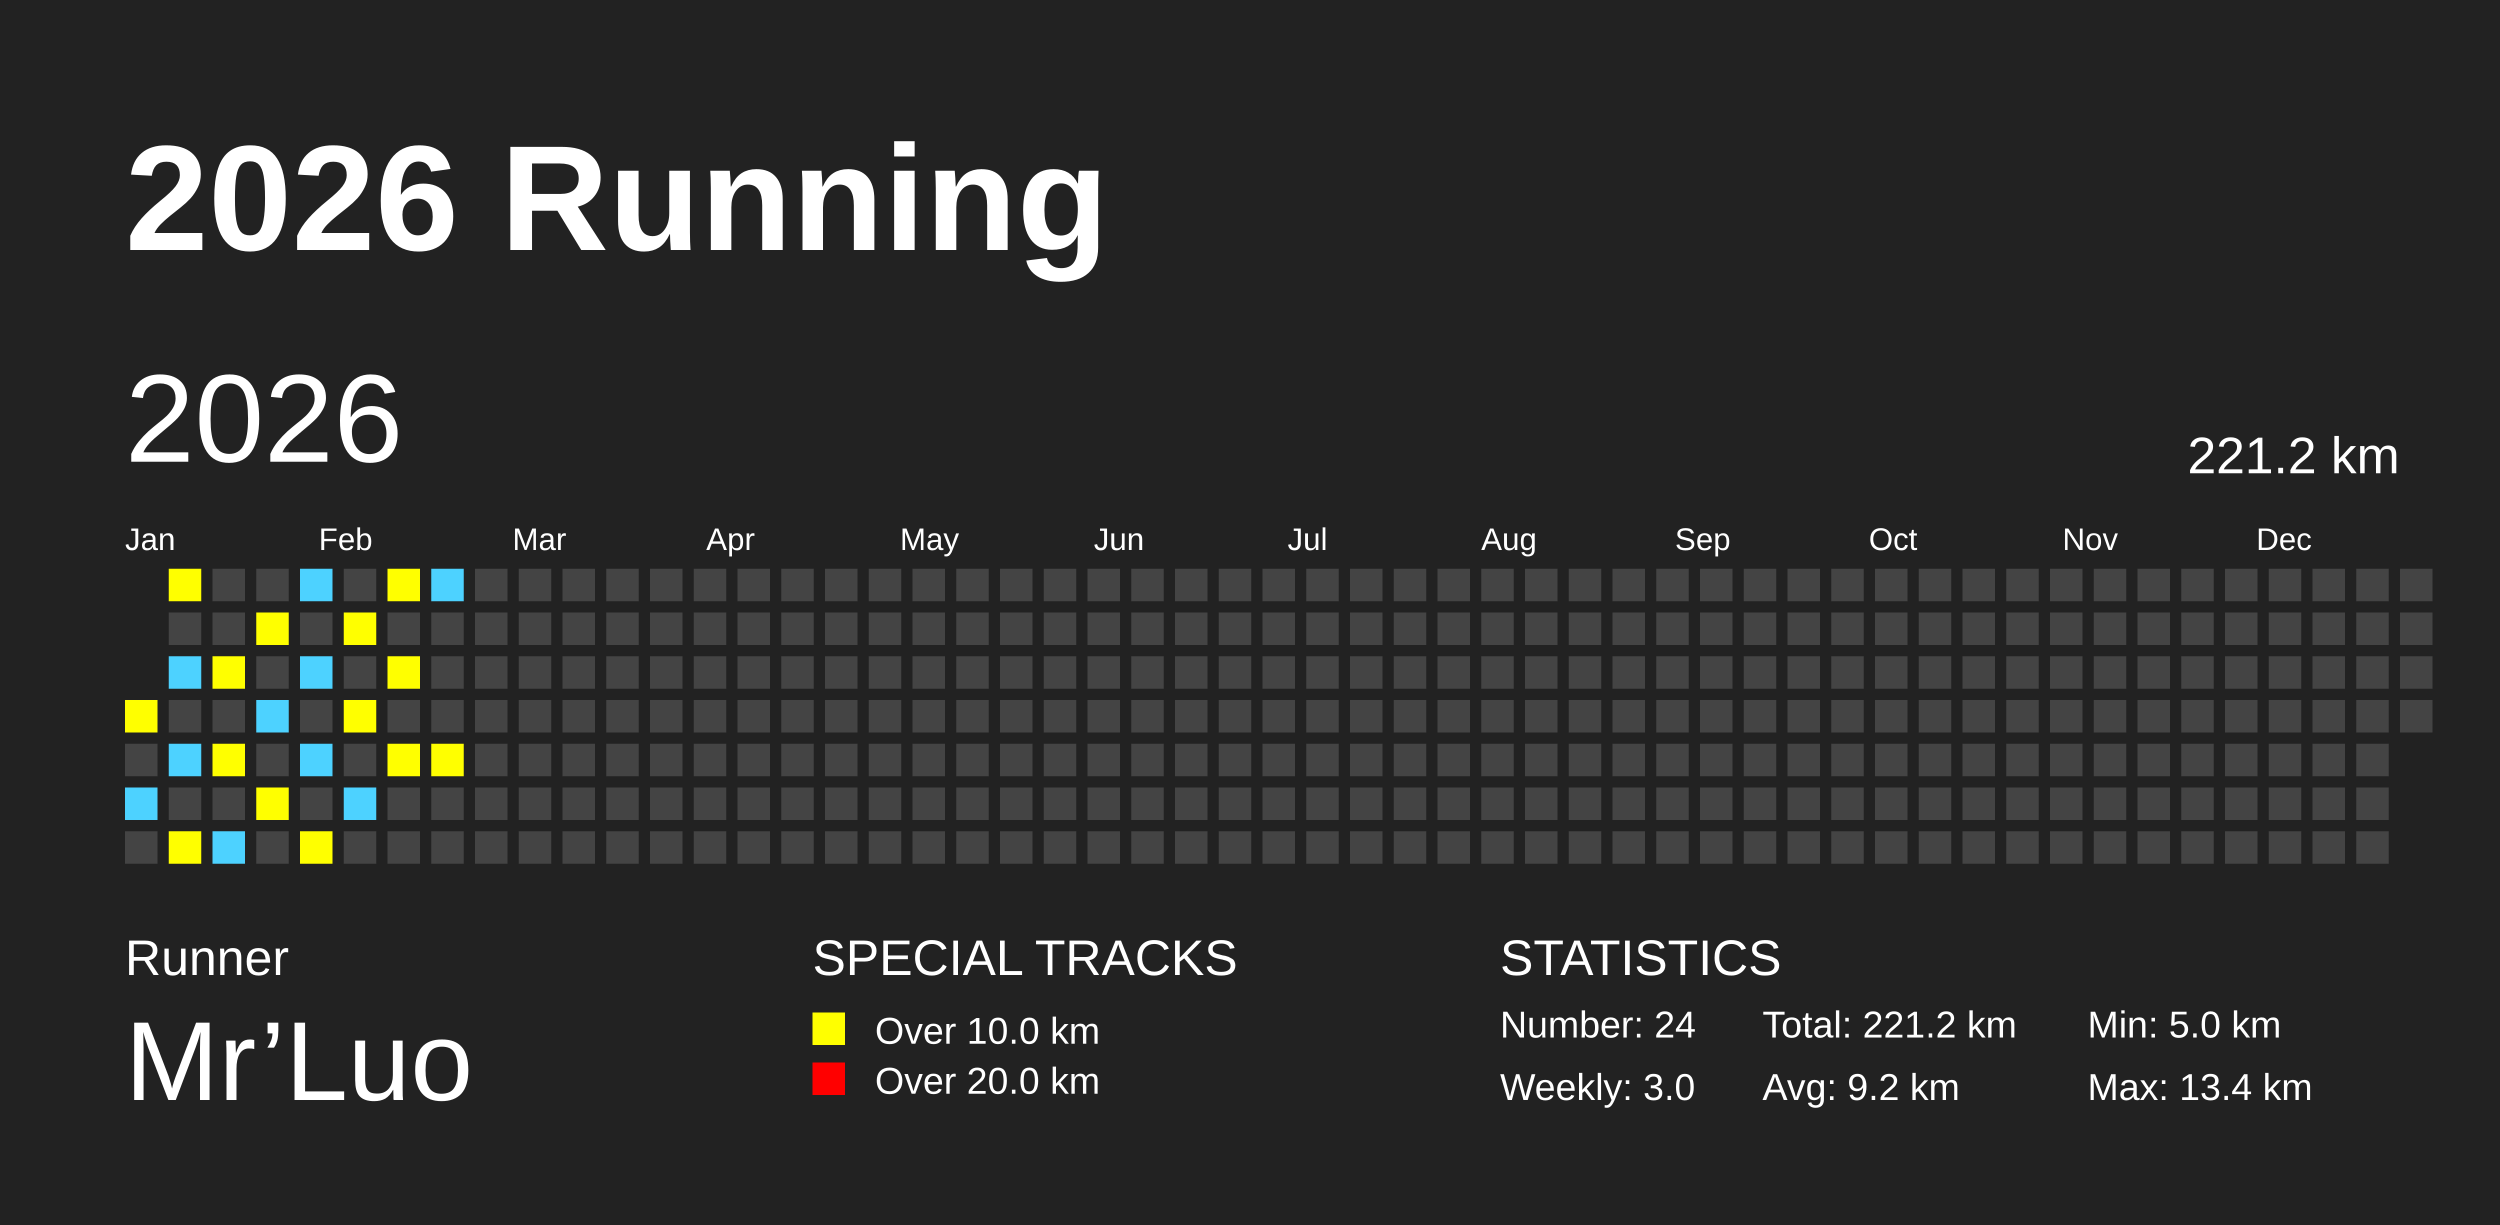
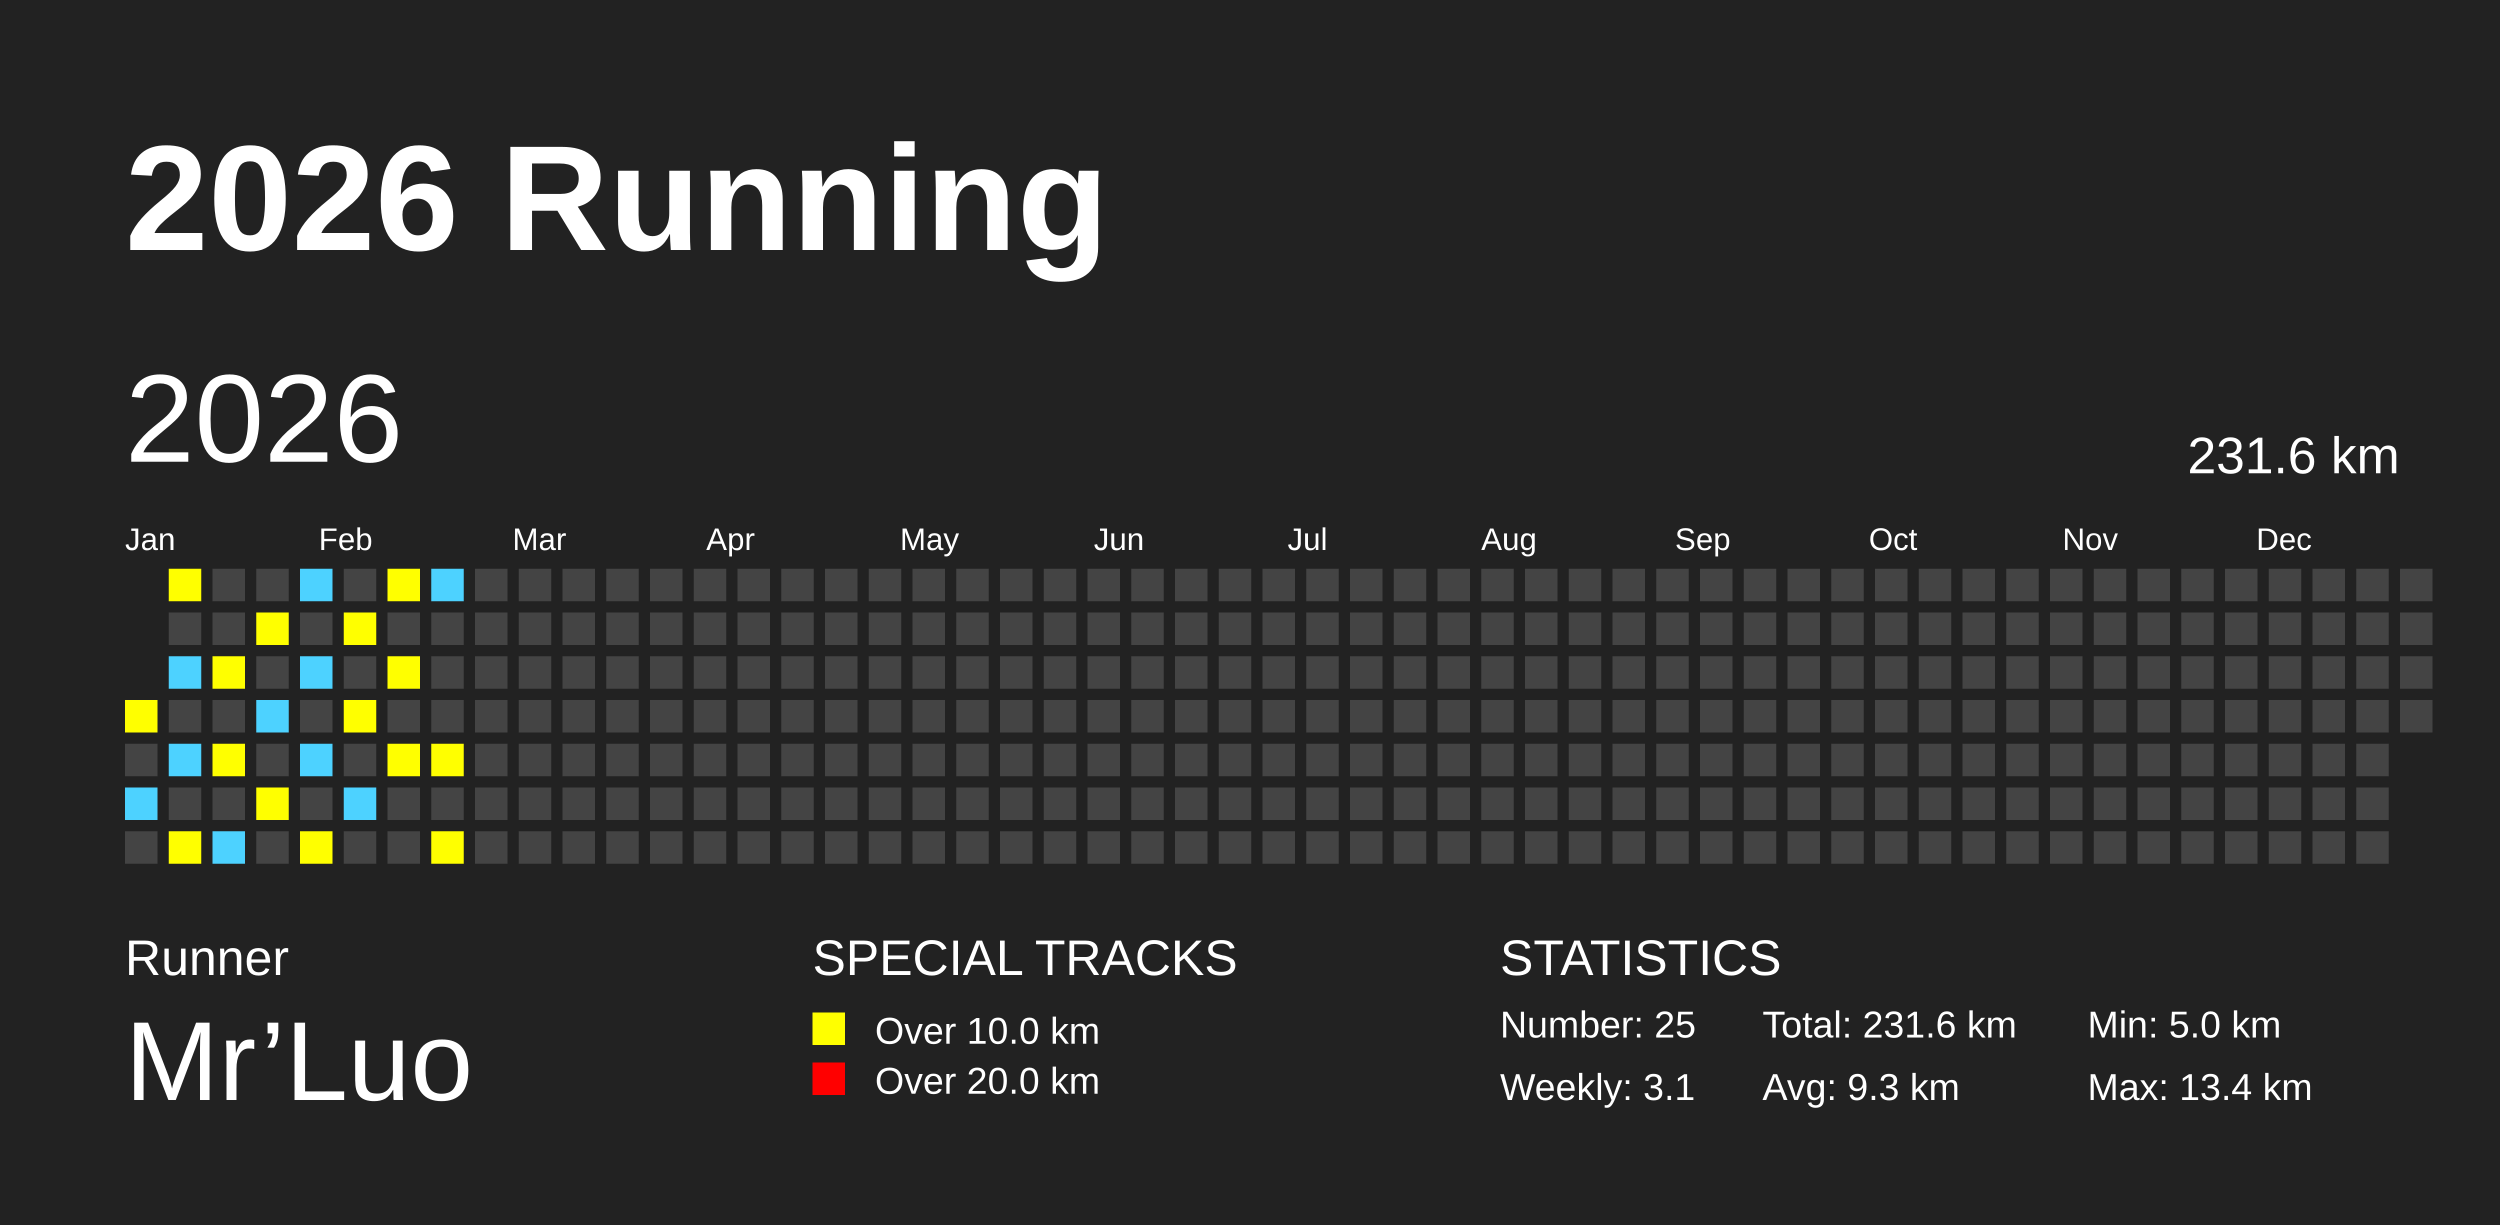
<svg xmlns="http://www.w3.org/2000/svg" baseProfile="full" height="98mm" version="1.1" viewBox="0,0,200,98" width="200mm">
  <defs />
  <rect fill="#222222" height="98" width="200" x="0" y="0" />
  <text fill="#FFFFFF" style="font-size:12px; font-family:Arial; font-weight:bold;" x="10" y="20">2026 Running</text>
  <text fill="#FFFFFF" style="font-size:4px; font-family:Arial" x="10" y="78">Runner</text>
  <text fill="#FFFFFF" style="font-size:9px; font-family:Arial" x="10" y="88">Mr’Luo</text>
  <text fill="#FFFFFF" style="font-size:4px; font-family:Arial" x="65" y="78">SPECIAL TRACKS</text>
  <rect fill="yellow" height="2.6" width="2.6" x="65" y="81" />
  <text fill="#FFFFFF" style="font-size:3px; font-family:Arial" x="70" y="83.5">Over 10.0 km</text>
  <rect fill="red" height="2.6" width="2.6" x="65" y="85" />
  <text fill="#FFFFFF" style="font-size:3px; font-family:Arial" x="70" y="87.5">Over 20.0 km</text>
  <text fill="#FFFFFF" style="font-size:4px; font-family:Arial" x="120" y="78">STATISTICS</text>
-   <text fill="#FFFFFF" style="font-size:3px; font-family:Arial" x="120" y="83">Number: 24</text>
-   <text fill="#FFFFFF" style="font-size:3px; font-family:Arial" x="120" y="88">Weekly: 3.0</text>
-   <text fill="#FFFFFF" style="font-size:3px; font-family:Arial" x="141" y="83">Total: 221.2 km</text>
-   <text fill="#FFFFFF" style="font-size:3px; font-family:Arial" x="141" y="88">Avg: 9.2 km</text>
+   <text fill="#FFFFFF" style="font-size:3px; font-family:Arial" x="120" y="83">Number: 25</text>
+   <text fill="#FFFFFF" style="font-size:3px; font-family:Arial" x="120" y="88">Weekly: 3.1</text>
+   <text fill="#FFFFFF" style="font-size:3px; font-family:Arial" x="141" y="83">Total: 231.6 km</text>
+   <text fill="#FFFFFF" style="font-size:3px; font-family:Arial" x="141" y="88">Avg: 9.3 km</text>
  <text fill="#FFFFFF" style="font-size:3px; font-family:Arial" x="167" y="83">Min: 5.0 km</text>
  <text fill="#FFFFFF" style="font-size:3px; font-family:Arial" x="167" y="88">Max: 13.4 km</text>
  <text dominant-baseline="hanging" fill="#FFFFFF" style="font-size:10.0px; font-family:Arial;" x="10" y="30">2026</text>
-   <text dominant-baseline="hanging" fill="#FFFFFF" style="font-size:4.125px; font-family:Arial;" x="175" y="35">221.2 km</text>
+   <text dominant-baseline="hanging" fill="#FFFFFF" style="font-size:4.125px; font-family:Arial;" x="175" y="35">231.6 km</text>
  <text fill="#FFFFFF" style="font-size:2.5px; font-family:Arial" x="10.0" y="44">Jan</text>
  <text fill="#FFFFFF" style="font-size:2.5px; font-family:Arial" x="25.5" y="44">Feb</text>
  <text fill="#FFFFFF" style="font-size:2.5px; font-family:Arial" x="41.0" y="44">Mar</text>
  <text fill="#FFFFFF" style="font-size:2.5px; font-family:Arial" x="56.5" y="44">Apr</text>
  <text fill="#FFFFFF" style="font-size:2.5px; font-family:Arial" x="72.0" y="44">May</text>
  <text fill="#FFFFFF" style="font-size:2.5px; font-family:Arial" x="87.5" y="44">Jun</text>
  <text fill="#FFFFFF" style="font-size:2.5px; font-family:Arial" x="103.0" y="44">Jul</text>
  <text fill="#FFFFFF" style="font-size:2.5px; font-family:Arial" x="118.5" y="44">Aug</text>
  <text fill="#FFFFFF" style="font-size:2.5px; font-family:Arial" x="134.0" y="44">Sep</text>
  <text fill="#FFFFFF" style="font-size:2.5px; font-family:Arial" x="149.5" y="44">Oct</text>
  <text fill="#FFFFFF" style="font-size:2.5px; font-family:Arial" x="165.0" y="44">Nov</text>
  <text fill="#FFFFFF" style="font-size:2.5px; font-family:Arial" x="180.5" y="44">Dec</text>
  <rect fill="yellow" height="2.6" width="2.6" x="10.0" y="56.0" />
  <rect fill="#444444" height="2.6" width="2.6" x="10.0" y="59.5" />
  <rect fill="#4DD2FF" height="2.6" width="2.6" x="10.0" y="63.0" />
  <rect fill="#444444" height="2.6" width="2.6" x="10.0" y="66.5" />
  <rect fill="yellow" height="2.6" width="2.6" x="13.5" y="45.5" />
  <rect fill="#444444" height="2.6" width="2.6" x="13.5" y="49.0" />
  <rect fill="#4DD2FF" height="2.6" width="2.6" x="13.5" y="52.5" />
  <rect fill="#444444" height="2.6" width="2.6" x="13.5" y="56.0" />
  <rect fill="#4DD2FF" height="2.6" width="2.6" x="13.5" y="59.5" />
  <rect fill="#444444" height="2.6" width="2.6" x="13.5" y="63.0" />
  <rect fill="yellow" height="2.6" width="2.6" x="13.5" y="66.5" />
  <rect fill="#444444" height="2.6" width="2.6" x="17.0" y="45.5" />
  <rect fill="#444444" height="2.6" width="2.6" x="17.0" y="49.0" />
  <rect fill="yellow" height="2.6" width="2.6" x="17.0" y="52.5" />
  <rect fill="#444444" height="2.6" width="2.6" x="17.0" y="56.0" />
  <rect fill="yellow" height="2.6" width="2.6" x="17.0" y="59.5" />
  <rect fill="#444444" height="2.6" width="2.6" x="17.0" y="63.0" />
  <rect fill="#4DD2FF" height="2.6" width="2.6" x="17.0" y="66.5" />
  <rect fill="#444444" height="2.6" width="2.6" x="20.5" y="45.5" />
  <rect fill="yellow" height="2.6" width="2.6" x="20.5" y="49.0" />
  <rect fill="#444444" height="2.6" width="2.6" x="20.5" y="52.5" />
  <rect fill="#4DD2FF" height="2.6" width="2.6" x="20.5" y="56.0" />
  <rect fill="#444444" height="2.6" width="2.6" x="20.5" y="59.5" />
  <rect fill="yellow" height="2.6" width="2.6" x="20.5" y="63.0" />
  <rect fill="#444444" height="2.6" width="2.6" x="20.5" y="66.5" />
  <rect fill="#4DD2FF" height="2.6" width="2.6" x="24.0" y="45.5" />
  <rect fill="#444444" height="2.6" width="2.6" x="24.0" y="49.0" />
  <rect fill="#4DD2FF" height="2.6" width="2.6" x="24.0" y="52.5" />
  <rect fill="#444444" height="2.6" width="2.6" x="24.0" y="56.0" />
  <rect fill="#4DD2FF" height="2.6" width="2.6" x="24.0" y="59.5" />
  <rect fill="#444444" height="2.6" width="2.6" x="24.0" y="63.0" />
  <rect fill="yellow" height="2.6" width="2.6" x="24.0" y="66.5" />
  <rect fill="#444444" height="2.6" width="2.6" x="27.5" y="45.5" />
  <rect fill="yellow" height="2.6" width="2.6" x="27.5" y="49.0" />
  <rect fill="#444444" height="2.6" width="2.6" x="27.5" y="52.5" />
  <rect fill="yellow" height="2.6" width="2.6" x="27.5" y="56.0" />
  <rect fill="#444444" height="2.6" width="2.6" x="27.5" y="59.5" />
  <rect fill="#4DD2FF" height="2.6" width="2.6" x="27.5" y="63.0" />
  <rect fill="#444444" height="2.6" width="2.6" x="27.5" y="66.5" />
  <rect fill="yellow" height="2.6" width="2.6" x="31.0" y="45.5" />
  <rect fill="#444444" height="2.6" width="2.6" x="31.0" y="49.0" />
  <rect fill="yellow" height="2.6" width="2.6" x="31.0" y="52.5" />
  <rect fill="#444444" height="2.6" width="2.6" x="31.0" y="56.0" />
  <rect fill="yellow" height="2.6" width="2.6" x="31.0" y="59.5" />
  <rect fill="#444444" height="2.6" width="2.6" x="31.0" y="63.0" />
  <rect fill="#444444" height="2.6" width="2.6" x="31.0" y="66.5" />
  <rect fill="#4DD2FF" height="2.6" width="2.6" x="34.5" y="45.5" />
  <rect fill="#444444" height="2.6" width="2.6" x="34.5" y="49.0" />
  <rect fill="#444444" height="2.6" width="2.6" x="34.5" y="52.5" />
  <rect fill="#444444" height="2.6" width="2.6" x="34.5" y="56.0" />
  <rect fill="yellow" height="2.6" width="2.6" x="34.5" y="59.5" />
  <rect fill="#444444" height="2.6" width="2.6" x="34.5" y="63.0" />
-   <rect fill="#444444" height="2.6" width="2.6" x="34.5" y="66.5" />
+   <rect fill="yellow" height="2.6" width="2.6" x="34.5" y="66.5" />
  <rect fill="#444444" height="2.6" width="2.6" x="38.0" y="45.5" />
  <rect fill="#444444" height="2.6" width="2.6" x="38.0" y="49.0" />
  <rect fill="#444444" height="2.6" width="2.6" x="38.0" y="52.5" />
  <rect fill="#444444" height="2.6" width="2.6" x="38.0" y="56.0" />
  <rect fill="#444444" height="2.6" width="2.6" x="38.0" y="59.5" />
  <rect fill="#444444" height="2.6" width="2.6" x="38.0" y="63.0" />
  <rect fill="#444444" height="2.6" width="2.6" x="38.0" y="66.5" />
  <rect fill="#444444" height="2.6" width="2.6" x="41.5" y="45.5" />
  <rect fill="#444444" height="2.6" width="2.6" x="41.5" y="49.0" />
  <rect fill="#444444" height="2.6" width="2.6" x="41.5" y="52.5" />
  <rect fill="#444444" height="2.6" width="2.6" x="41.5" y="56.0" />
  <rect fill="#444444" height="2.6" width="2.6" x="41.5" y="59.5" />
  <rect fill="#444444" height="2.6" width="2.6" x="41.5" y="63.0" />
  <rect fill="#444444" height="2.6" width="2.6" x="41.5" y="66.5" />
  <rect fill="#444444" height="2.6" width="2.6" x="45.0" y="45.5" />
  <rect fill="#444444" height="2.6" width="2.6" x="45.0" y="49.0" />
  <rect fill="#444444" height="2.6" width="2.6" x="45.0" y="52.5" />
  <rect fill="#444444" height="2.6" width="2.6" x="45.0" y="56.0" />
  <rect fill="#444444" height="2.6" width="2.6" x="45.0" y="59.5" />
  <rect fill="#444444" height="2.6" width="2.6" x="45.0" y="63.0" />
  <rect fill="#444444" height="2.6" width="2.6" x="45.0" y="66.5" />
  <rect fill="#444444" height="2.6" width="2.6" x="48.5" y="45.5" />
  <rect fill="#444444" height="2.6" width="2.6" x="48.5" y="49.0" />
  <rect fill="#444444" height="2.6" width="2.6" x="48.5" y="52.5" />
  <rect fill="#444444" height="2.6" width="2.6" x="48.5" y="56.0" />
  <rect fill="#444444" height="2.6" width="2.6" x="48.5" y="59.5" />
  <rect fill="#444444" height="2.6" width="2.6" x="48.5" y="63.0" />
  <rect fill="#444444" height="2.6" width="2.6" x="48.5" y="66.5" />
  <rect fill="#444444" height="2.6" width="2.6" x="52.0" y="45.5" />
  <rect fill="#444444" height="2.6" width="2.6" x="52.0" y="49.0" />
  <rect fill="#444444" height="2.6" width="2.6" x="52.0" y="52.5" />
  <rect fill="#444444" height="2.6" width="2.6" x="52.0" y="56.0" />
  <rect fill="#444444" height="2.6" width="2.6" x="52.0" y="59.5" />
  <rect fill="#444444" height="2.6" width="2.6" x="52.0" y="63.0" />
  <rect fill="#444444" height="2.6" width="2.6" x="52.0" y="66.5" />
  <rect fill="#444444" height="2.6" width="2.6" x="55.5" y="45.5" />
  <rect fill="#444444" height="2.6" width="2.6" x="55.5" y="49.0" />
  <rect fill="#444444" height="2.6" width="2.6" x="55.5" y="52.5" />
  <rect fill="#444444" height="2.6" width="2.6" x="55.5" y="56.0" />
  <rect fill="#444444" height="2.6" width="2.6" x="55.5" y="59.5" />
  <rect fill="#444444" height="2.6" width="2.6" x="55.5" y="63.0" />
  <rect fill="#444444" height="2.6" width="2.6" x="55.5" y="66.5" />
  <rect fill="#444444" height="2.6" width="2.6" x="59.0" y="45.5" />
  <rect fill="#444444" height="2.6" width="2.6" x="59.0" y="49.0" />
  <rect fill="#444444" height="2.6" width="2.6" x="59.0" y="52.5" />
  <rect fill="#444444" height="2.6" width="2.6" x="59.0" y="56.0" />
  <rect fill="#444444" height="2.6" width="2.6" x="59.0" y="59.5" />
  <rect fill="#444444" height="2.6" width="2.6" x="59.0" y="63.0" />
  <rect fill="#444444" height="2.6" width="2.6" x="59.0" y="66.5" />
  <rect fill="#444444" height="2.6" width="2.6" x="62.5" y="45.5" />
  <rect fill="#444444" height="2.6" width="2.6" x="62.5" y="49.0" />
  <rect fill="#444444" height="2.6" width="2.6" x="62.5" y="52.5" />
  <rect fill="#444444" height="2.6" width="2.6" x="62.5" y="56.0" />
  <rect fill="#444444" height="2.6" width="2.6" x="62.5" y="59.5" />
  <rect fill="#444444" height="2.6" width="2.6" x="62.5" y="63.0" />
  <rect fill="#444444" height="2.6" width="2.6" x="62.5" y="66.5" />
  <rect fill="#444444" height="2.6" width="2.6" x="66.0" y="45.5" />
  <rect fill="#444444" height="2.6" width="2.6" x="66.0" y="49.0" />
  <rect fill="#444444" height="2.6" width="2.6" x="66.0" y="52.5" />
  <rect fill="#444444" height="2.6" width="2.6" x="66.0" y="56.0" />
  <rect fill="#444444" height="2.6" width="2.6" x="66.0" y="59.5" />
  <rect fill="#444444" height="2.6" width="2.6" x="66.0" y="63.0" />
  <rect fill="#444444" height="2.6" width="2.6" x="66.0" y="66.5" />
  <rect fill="#444444" height="2.6" width="2.6" x="69.5" y="45.5" />
  <rect fill="#444444" height="2.6" width="2.6" x="69.5" y="49.0" />
  <rect fill="#444444" height="2.6" width="2.6" x="69.5" y="52.5" />
  <rect fill="#444444" height="2.6" width="2.6" x="69.5" y="56.0" />
  <rect fill="#444444" height="2.6" width="2.6" x="69.5" y="59.5" />
  <rect fill="#444444" height="2.6" width="2.6" x="69.5" y="63.0" />
  <rect fill="#444444" height="2.6" width="2.6" x="69.5" y="66.5" />
  <rect fill="#444444" height="2.6" width="2.6" x="73.0" y="45.5" />
  <rect fill="#444444" height="2.6" width="2.6" x="73.0" y="49.0" />
  <rect fill="#444444" height="2.6" width="2.6" x="73.0" y="52.5" />
  <rect fill="#444444" height="2.6" width="2.6" x="73.0" y="56.0" />
  <rect fill="#444444" height="2.6" width="2.6" x="73.0" y="59.5" />
  <rect fill="#444444" height="2.6" width="2.6" x="73.0" y="63.0" />
  <rect fill="#444444" height="2.6" width="2.6" x="73.0" y="66.5" />
  <rect fill="#444444" height="2.6" width="2.6" x="76.5" y="45.5" />
  <rect fill="#444444" height="2.6" width="2.6" x="76.5" y="49.0" />
  <rect fill="#444444" height="2.6" width="2.6" x="76.5" y="52.5" />
  <rect fill="#444444" height="2.6" width="2.6" x="76.5" y="56.0" />
  <rect fill="#444444" height="2.6" width="2.6" x="76.5" y="59.5" />
  <rect fill="#444444" height="2.6" width="2.6" x="76.5" y="63.0" />
  <rect fill="#444444" height="2.6" width="2.6" x="76.5" y="66.5" />
  <rect fill="#444444" height="2.6" width="2.6" x="80.0" y="45.5" />
  <rect fill="#444444" height="2.6" width="2.6" x="80.0" y="49.0" />
  <rect fill="#444444" height="2.6" width="2.6" x="80.0" y="52.5" />
  <rect fill="#444444" height="2.6" width="2.6" x="80.0" y="56.0" />
  <rect fill="#444444" height="2.6" width="2.6" x="80.0" y="59.5" />
  <rect fill="#444444" height="2.6" width="2.6" x="80.0" y="63.0" />
  <rect fill="#444444" height="2.6" width="2.6" x="80.0" y="66.5" />
  <rect fill="#444444" height="2.6" width="2.6" x="83.5" y="45.5" />
  <rect fill="#444444" height="2.6" width="2.6" x="83.5" y="49.0" />
  <rect fill="#444444" height="2.6" width="2.6" x="83.5" y="52.5" />
  <rect fill="#444444" height="2.6" width="2.6" x="83.5" y="56.0" />
  <rect fill="#444444" height="2.6" width="2.6" x="83.5" y="59.5" />
  <rect fill="#444444" height="2.6" width="2.6" x="83.5" y="63.0" />
  <rect fill="#444444" height="2.6" width="2.6" x="83.5" y="66.5" />
  <rect fill="#444444" height="2.6" width="2.6" x="87.0" y="45.5" />
  <rect fill="#444444" height="2.6" width="2.6" x="87.0" y="49.0" />
  <rect fill="#444444" height="2.6" width="2.6" x="87.0" y="52.5" />
  <rect fill="#444444" height="2.6" width="2.6" x="87.0" y="56.0" />
  <rect fill="#444444" height="2.6" width="2.6" x="87.0" y="59.5" />
  <rect fill="#444444" height="2.6" width="2.6" x="87.0" y="63.0" />
  <rect fill="#444444" height="2.6" width="2.6" x="87.0" y="66.5" />
  <rect fill="#444444" height="2.6" width="2.6" x="90.5" y="45.5" />
  <rect fill="#444444" height="2.6" width="2.6" x="90.5" y="49.0" />
  <rect fill="#444444" height="2.6" width="2.6" x="90.5" y="52.5" />
  <rect fill="#444444" height="2.6" width="2.6" x="90.5" y="56.0" />
  <rect fill="#444444" height="2.6" width="2.6" x="90.5" y="59.5" />
  <rect fill="#444444" height="2.6" width="2.6" x="90.5" y="63.0" />
  <rect fill="#444444" height="2.6" width="2.6" x="90.5" y="66.5" />
  <rect fill="#444444" height="2.6" width="2.6" x="94.0" y="45.5" />
  <rect fill="#444444" height="2.6" width="2.6" x="94.0" y="49.0" />
  <rect fill="#444444" height="2.6" width="2.6" x="94.0" y="52.5" />
  <rect fill="#444444" height="2.6" width="2.6" x="94.0" y="56.0" />
  <rect fill="#444444" height="2.6" width="2.6" x="94.0" y="59.5" />
  <rect fill="#444444" height="2.6" width="2.6" x="94.0" y="63.0" />
  <rect fill="#444444" height="2.6" width="2.6" x="94.0" y="66.5" />
  <rect fill="#444444" height="2.6" width="2.6" x="97.5" y="45.5" />
  <rect fill="#444444" height="2.6" width="2.6" x="97.5" y="49.0" />
  <rect fill="#444444" height="2.6" width="2.6" x="97.5" y="52.5" />
  <rect fill="#444444" height="2.6" width="2.6" x="97.5" y="56.0" />
  <rect fill="#444444" height="2.6" width="2.6" x="97.5" y="59.5" />
  <rect fill="#444444" height="2.6" width="2.6" x="97.5" y="63.0" />
  <rect fill="#444444" height="2.6" width="2.6" x="97.5" y="66.5" />
  <rect fill="#444444" height="2.6" width="2.6" x="101.0" y="45.5" />
  <rect fill="#444444" height="2.6" width="2.6" x="101.0" y="49.0" />
  <rect fill="#444444" height="2.6" width="2.6" x="101.0" y="52.5" />
  <rect fill="#444444" height="2.6" width="2.6" x="101.0" y="56.0" />
  <rect fill="#444444" height="2.6" width="2.6" x="101.0" y="59.5" />
  <rect fill="#444444" height="2.6" width="2.6" x="101.0" y="63.0" />
  <rect fill="#444444" height="2.6" width="2.6" x="101.0" y="66.5" />
  <rect fill="#444444" height="2.6" width="2.6" x="104.5" y="45.5" />
  <rect fill="#444444" height="2.6" width="2.6" x="104.5" y="49.0" />
  <rect fill="#444444" height="2.6" width="2.6" x="104.5" y="52.5" />
  <rect fill="#444444" height="2.6" width="2.6" x="104.5" y="56.0" />
  <rect fill="#444444" height="2.6" width="2.6" x="104.5" y="59.5" />
  <rect fill="#444444" height="2.6" width="2.6" x="104.5" y="63.0" />
  <rect fill="#444444" height="2.6" width="2.6" x="104.5" y="66.5" />
  <rect fill="#444444" height="2.6" width="2.6" x="108.0" y="45.5" />
  <rect fill="#444444" height="2.6" width="2.6" x="108.0" y="49.0" />
  <rect fill="#444444" height="2.6" width="2.6" x="108.0" y="52.5" />
  <rect fill="#444444" height="2.6" width="2.6" x="108.0" y="56.0" />
  <rect fill="#444444" height="2.6" width="2.6" x="108.0" y="59.5" />
  <rect fill="#444444" height="2.6" width="2.6" x="108.0" y="63.0" />
  <rect fill="#444444" height="2.6" width="2.6" x="108.0" y="66.5" />
  <rect fill="#444444" height="2.6" width="2.6" x="111.5" y="45.5" />
  <rect fill="#444444" height="2.6" width="2.6" x="111.5" y="49.0" />
  <rect fill="#444444" height="2.6" width="2.6" x="111.5" y="52.5" />
  <rect fill="#444444" height="2.6" width="2.6" x="111.5" y="56.0" />
  <rect fill="#444444" height="2.6" width="2.6" x="111.5" y="59.5" />
  <rect fill="#444444" height="2.6" width="2.6" x="111.5" y="63.0" />
  <rect fill="#444444" height="2.6" width="2.6" x="111.5" y="66.5" />
  <rect fill="#444444" height="2.6" width="2.6" x="115.0" y="45.5" />
  <rect fill="#444444" height="2.6" width="2.6" x="115.0" y="49.0" />
  <rect fill="#444444" height="2.6" width="2.6" x="115.0" y="52.5" />
  <rect fill="#444444" height="2.6" width="2.6" x="115.0" y="56.0" />
  <rect fill="#444444" height="2.6" width="2.6" x="115.0" y="59.5" />
  <rect fill="#444444" height="2.6" width="2.6" x="115.0" y="63.0" />
  <rect fill="#444444" height="2.6" width="2.6" x="115.0" y="66.5" />
  <rect fill="#444444" height="2.6" width="2.6" x="118.5" y="45.5" />
  <rect fill="#444444" height="2.6" width="2.6" x="118.5" y="49.0" />
  <rect fill="#444444" height="2.6" width="2.6" x="118.5" y="52.5" />
  <rect fill="#444444" height="2.6" width="2.6" x="118.5" y="56.0" />
  <rect fill="#444444" height="2.6" width="2.6" x="118.5" y="59.5" />
  <rect fill="#444444" height="2.6" width="2.6" x="118.5" y="63.0" />
  <rect fill="#444444" height="2.6" width="2.6" x="118.5" y="66.5" />
  <rect fill="#444444" height="2.6" width="2.6" x="122.0" y="45.5" />
  <rect fill="#444444" height="2.6" width="2.6" x="122.0" y="49.0" />
  <rect fill="#444444" height="2.6" width="2.6" x="122.0" y="52.5" />
  <rect fill="#444444" height="2.6" width="2.6" x="122.0" y="56.0" />
  <rect fill="#444444" height="2.6" width="2.6" x="122.0" y="59.5" />
  <rect fill="#444444" height="2.6" width="2.6" x="122.0" y="63.0" />
  <rect fill="#444444" height="2.6" width="2.6" x="122.0" y="66.5" />
  <rect fill="#444444" height="2.6" width="2.6" x="125.5" y="45.5" />
  <rect fill="#444444" height="2.6" width="2.6" x="125.5" y="49.0" />
  <rect fill="#444444" height="2.6" width="2.6" x="125.5" y="52.5" />
  <rect fill="#444444" height="2.6" width="2.6" x="125.5" y="56.0" />
  <rect fill="#444444" height="2.6" width="2.6" x="125.5" y="59.5" />
  <rect fill="#444444" height="2.6" width="2.6" x="125.5" y="63.0" />
  <rect fill="#444444" height="2.6" width="2.6" x="125.5" y="66.5" />
  <rect fill="#444444" height="2.6" width="2.6" x="129.0" y="45.5" />
  <rect fill="#444444" height="2.6" width="2.6" x="129.0" y="49.0" />
  <rect fill="#444444" height="2.6" width="2.6" x="129.0" y="52.5" />
  <rect fill="#444444" height="2.6" width="2.6" x="129.0" y="56.0" />
  <rect fill="#444444" height="2.6" width="2.6" x="129.0" y="59.5" />
  <rect fill="#444444" height="2.6" width="2.6" x="129.0" y="63.0" />
  <rect fill="#444444" height="2.6" width="2.6" x="129.0" y="66.5" />
  <rect fill="#444444" height="2.6" width="2.6" x="132.5" y="45.5" />
  <rect fill="#444444" height="2.6" width="2.6" x="132.5" y="49.0" />
  <rect fill="#444444" height="2.6" width="2.6" x="132.5" y="52.5" />
  <rect fill="#444444" height="2.6" width="2.6" x="132.5" y="56.0" />
  <rect fill="#444444" height="2.6" width="2.6" x="132.5" y="59.5" />
  <rect fill="#444444" height="2.6" width="2.6" x="132.5" y="63.0" />
  <rect fill="#444444" height="2.6" width="2.6" x="132.5" y="66.5" />
  <rect fill="#444444" height="2.6" width="2.6" x="136.0" y="45.5" />
  <rect fill="#444444" height="2.6" width="2.6" x="136.0" y="49.0" />
  <rect fill="#444444" height="2.6" width="2.6" x="136.0" y="52.5" />
  <rect fill="#444444" height="2.6" width="2.6" x="136.0" y="56.0" />
  <rect fill="#444444" height="2.6" width="2.6" x="136.0" y="59.5" />
  <rect fill="#444444" height="2.6" width="2.6" x="136.0" y="63.0" />
  <rect fill="#444444" height="2.6" width="2.6" x="136.0" y="66.5" />
  <rect fill="#444444" height="2.6" width="2.6" x="139.5" y="45.5" />
  <rect fill="#444444" height="2.6" width="2.6" x="139.5" y="49.0" />
  <rect fill="#444444" height="2.6" width="2.6" x="139.5" y="52.5" />
  <rect fill="#444444" height="2.6" width="2.6" x="139.5" y="56.0" />
  <rect fill="#444444" height="2.6" width="2.6" x="139.5" y="59.5" />
  <rect fill="#444444" height="2.6" width="2.6" x="139.5" y="63.0" />
  <rect fill="#444444" height="2.6" width="2.6" x="139.5" y="66.5" />
  <rect fill="#444444" height="2.6" width="2.6" x="143.0" y="45.5" />
  <rect fill="#444444" height="2.6" width="2.6" x="143.0" y="49.0" />
  <rect fill="#444444" height="2.6" width="2.6" x="143.0" y="52.5" />
  <rect fill="#444444" height="2.6" width="2.6" x="143.0" y="56.0" />
  <rect fill="#444444" height="2.6" width="2.6" x="143.0" y="59.5" />
  <rect fill="#444444" height="2.6" width="2.6" x="143.0" y="63.0" />
  <rect fill="#444444" height="2.6" width="2.6" x="143.0" y="66.5" />
  <rect fill="#444444" height="2.6" width="2.6" x="146.5" y="45.5" />
  <rect fill="#444444" height="2.6" width="2.6" x="146.5" y="49.0" />
  <rect fill="#444444" height="2.6" width="2.6" x="146.5" y="52.5" />
  <rect fill="#444444" height="2.6" width="2.6" x="146.5" y="56.0" />
  <rect fill="#444444" height="2.6" width="2.6" x="146.5" y="59.5" />
  <rect fill="#444444" height="2.6" width="2.6" x="146.5" y="63.0" />
  <rect fill="#444444" height="2.6" width="2.6" x="146.5" y="66.5" />
  <rect fill="#444444" height="2.6" width="2.6" x="150.0" y="45.5" />
  <rect fill="#444444" height="2.6" width="2.6" x="150.0" y="49.0" />
  <rect fill="#444444" height="2.6" width="2.6" x="150.0" y="52.5" />
  <rect fill="#444444" height="2.6" width="2.6" x="150.0" y="56.0" />
  <rect fill="#444444" height="2.6" width="2.6" x="150.0" y="59.5" />
  <rect fill="#444444" height="2.6" width="2.6" x="150.0" y="63.0" />
  <rect fill="#444444" height="2.6" width="2.6" x="150.0" y="66.5" />
  <rect fill="#444444" height="2.6" width="2.6" x="153.5" y="45.5" />
  <rect fill="#444444" height="2.6" width="2.6" x="153.5" y="49.0" />
  <rect fill="#444444" height="2.6" width="2.6" x="153.5" y="52.5" />
  <rect fill="#444444" height="2.6" width="2.6" x="153.5" y="56.0" />
  <rect fill="#444444" height="2.6" width="2.6" x="153.5" y="59.5" />
  <rect fill="#444444" height="2.6" width="2.6" x="153.5" y="63.0" />
  <rect fill="#444444" height="2.6" width="2.6" x="153.5" y="66.5" />
  <rect fill="#444444" height="2.6" width="2.6" x="157.0" y="45.5" />
  <rect fill="#444444" height="2.6" width="2.6" x="157.0" y="49.0" />
  <rect fill="#444444" height="2.6" width="2.6" x="157.0" y="52.5" />
  <rect fill="#444444" height="2.6" width="2.6" x="157.0" y="56.0" />
  <rect fill="#444444" height="2.6" width="2.6" x="157.0" y="59.5" />
  <rect fill="#444444" height="2.6" width="2.6" x="157.0" y="63.0" />
  <rect fill="#444444" height="2.6" width="2.6" x="157.0" y="66.5" />
  <rect fill="#444444" height="2.6" width="2.6" x="160.5" y="45.5" />
  <rect fill="#444444" height="2.6" width="2.6" x="160.5" y="49.0" />
  <rect fill="#444444" height="2.6" width="2.6" x="160.5" y="52.5" />
  <rect fill="#444444" height="2.6" width="2.6" x="160.5" y="56.0" />
  <rect fill="#444444" height="2.6" width="2.6" x="160.5" y="59.5" />
  <rect fill="#444444" height="2.6" width="2.6" x="160.5" y="63.0" />
  <rect fill="#444444" height="2.6" width="2.6" x="160.5" y="66.5" />
  <rect fill="#444444" height="2.6" width="2.6" x="164.0" y="45.5" />
  <rect fill="#444444" height="2.6" width="2.6" x="164.0" y="49.0" />
  <rect fill="#444444" height="2.6" width="2.6" x="164.0" y="52.5" />
  <rect fill="#444444" height="2.6" width="2.6" x="164.0" y="56.0" />
  <rect fill="#444444" height="2.6" width="2.6" x="164.0" y="59.5" />
  <rect fill="#444444" height="2.6" width="2.6" x="164.0" y="63.0" />
  <rect fill="#444444" height="2.6" width="2.6" x="164.0" y="66.5" />
  <rect fill="#444444" height="2.6" width="2.6" x="167.5" y="45.5" />
  <rect fill="#444444" height="2.6" width="2.6" x="167.5" y="49.0" />
  <rect fill="#444444" height="2.6" width="2.6" x="167.5" y="52.5" />
  <rect fill="#444444" height="2.6" width="2.6" x="167.5" y="56.0" />
  <rect fill="#444444" height="2.6" width="2.6" x="167.5" y="59.5" />
  <rect fill="#444444" height="2.6" width="2.6" x="167.5" y="63.0" />
  <rect fill="#444444" height="2.6" width="2.6" x="167.5" y="66.5" />
  <rect fill="#444444" height="2.6" width="2.6" x="171.0" y="45.5" />
  <rect fill="#444444" height="2.6" width="2.6" x="171.0" y="49.0" />
  <rect fill="#444444" height="2.6" width="2.6" x="171.0" y="52.5" />
  <rect fill="#444444" height="2.6" width="2.6" x="171.0" y="56.0" />
  <rect fill="#444444" height="2.6" width="2.6" x="171.0" y="59.5" />
  <rect fill="#444444" height="2.6" width="2.6" x="171.0" y="63.0" />
  <rect fill="#444444" height="2.6" width="2.6" x="171.0" y="66.5" />
  <rect fill="#444444" height="2.6" width="2.6" x="174.5" y="45.5" />
  <rect fill="#444444" height="2.6" width="2.6" x="174.5" y="49.0" />
  <rect fill="#444444" height="2.6" width="2.6" x="174.5" y="52.5" />
  <rect fill="#444444" height="2.6" width="2.6" x="174.5" y="56.0" />
  <rect fill="#444444" height="2.6" width="2.6" x="174.5" y="59.5" />
  <rect fill="#444444" height="2.6" width="2.6" x="174.5" y="63.0" />
  <rect fill="#444444" height="2.6" width="2.6" x="174.5" y="66.5" />
  <rect fill="#444444" height="2.6" width="2.6" x="178.0" y="45.5" />
  <rect fill="#444444" height="2.6" width="2.6" x="178.0" y="49.0" />
  <rect fill="#444444" height="2.6" width="2.6" x="178.0" y="52.5" />
  <rect fill="#444444" height="2.6" width="2.6" x="178.0" y="56.0" />
  <rect fill="#444444" height="2.6" width="2.6" x="178.0" y="59.5" />
  <rect fill="#444444" height="2.6" width="2.6" x="178.0" y="63.0" />
  <rect fill="#444444" height="2.6" width="2.6" x="178.0" y="66.5" />
  <rect fill="#444444" height="2.6" width="2.6" x="181.5" y="45.5" />
  <rect fill="#444444" height="2.6" width="2.6" x="181.5" y="49.0" />
  <rect fill="#444444" height="2.6" width="2.6" x="181.5" y="52.5" />
  <rect fill="#444444" height="2.6" width="2.6" x="181.5" y="56.0" />
  <rect fill="#444444" height="2.6" width="2.6" x="181.5" y="59.5" />
  <rect fill="#444444" height="2.6" width="2.6" x="181.5" y="63.0" />
  <rect fill="#444444" height="2.6" width="2.6" x="181.5" y="66.5" />
  <rect fill="#444444" height="2.6" width="2.6" x="185.0" y="45.5" />
  <rect fill="#444444" height="2.6" width="2.6" x="185.0" y="49.0" />
  <rect fill="#444444" height="2.6" width="2.6" x="185.0" y="52.5" />
  <rect fill="#444444" height="2.6" width="2.6" x="185.0" y="56.0" />
  <rect fill="#444444" height="2.6" width="2.6" x="185.0" y="59.5" />
  <rect fill="#444444" height="2.6" width="2.6" x="185.0" y="63.0" />
  <rect fill="#444444" height="2.6" width="2.6" x="185.0" y="66.5" />
  <rect fill="#444444" height="2.6" width="2.6" x="188.5" y="45.5" />
  <rect fill="#444444" height="2.6" width="2.6" x="188.5" y="49.0" />
  <rect fill="#444444" height="2.6" width="2.6" x="188.5" y="52.5" />
  <rect fill="#444444" height="2.6" width="2.6" x="188.5" y="56.0" />
  <rect fill="#444444" height="2.6" width="2.6" x="188.5" y="59.5" />
  <rect fill="#444444" height="2.6" width="2.6" x="188.5" y="63.0" />
  <rect fill="#444444" height="2.6" width="2.6" x="188.5" y="66.5" />
  <rect fill="#444444" height="2.6" width="2.6" x="192.0" y="45.5" />
  <rect fill="#444444" height="2.6" width="2.6" x="192.0" y="49.0" />
  <rect fill="#444444" height="2.6" width="2.6" x="192.0" y="52.5" />
  <rect fill="#444444" height="2.6" width="2.6" x="192.0" y="56.0" />
</svg>
